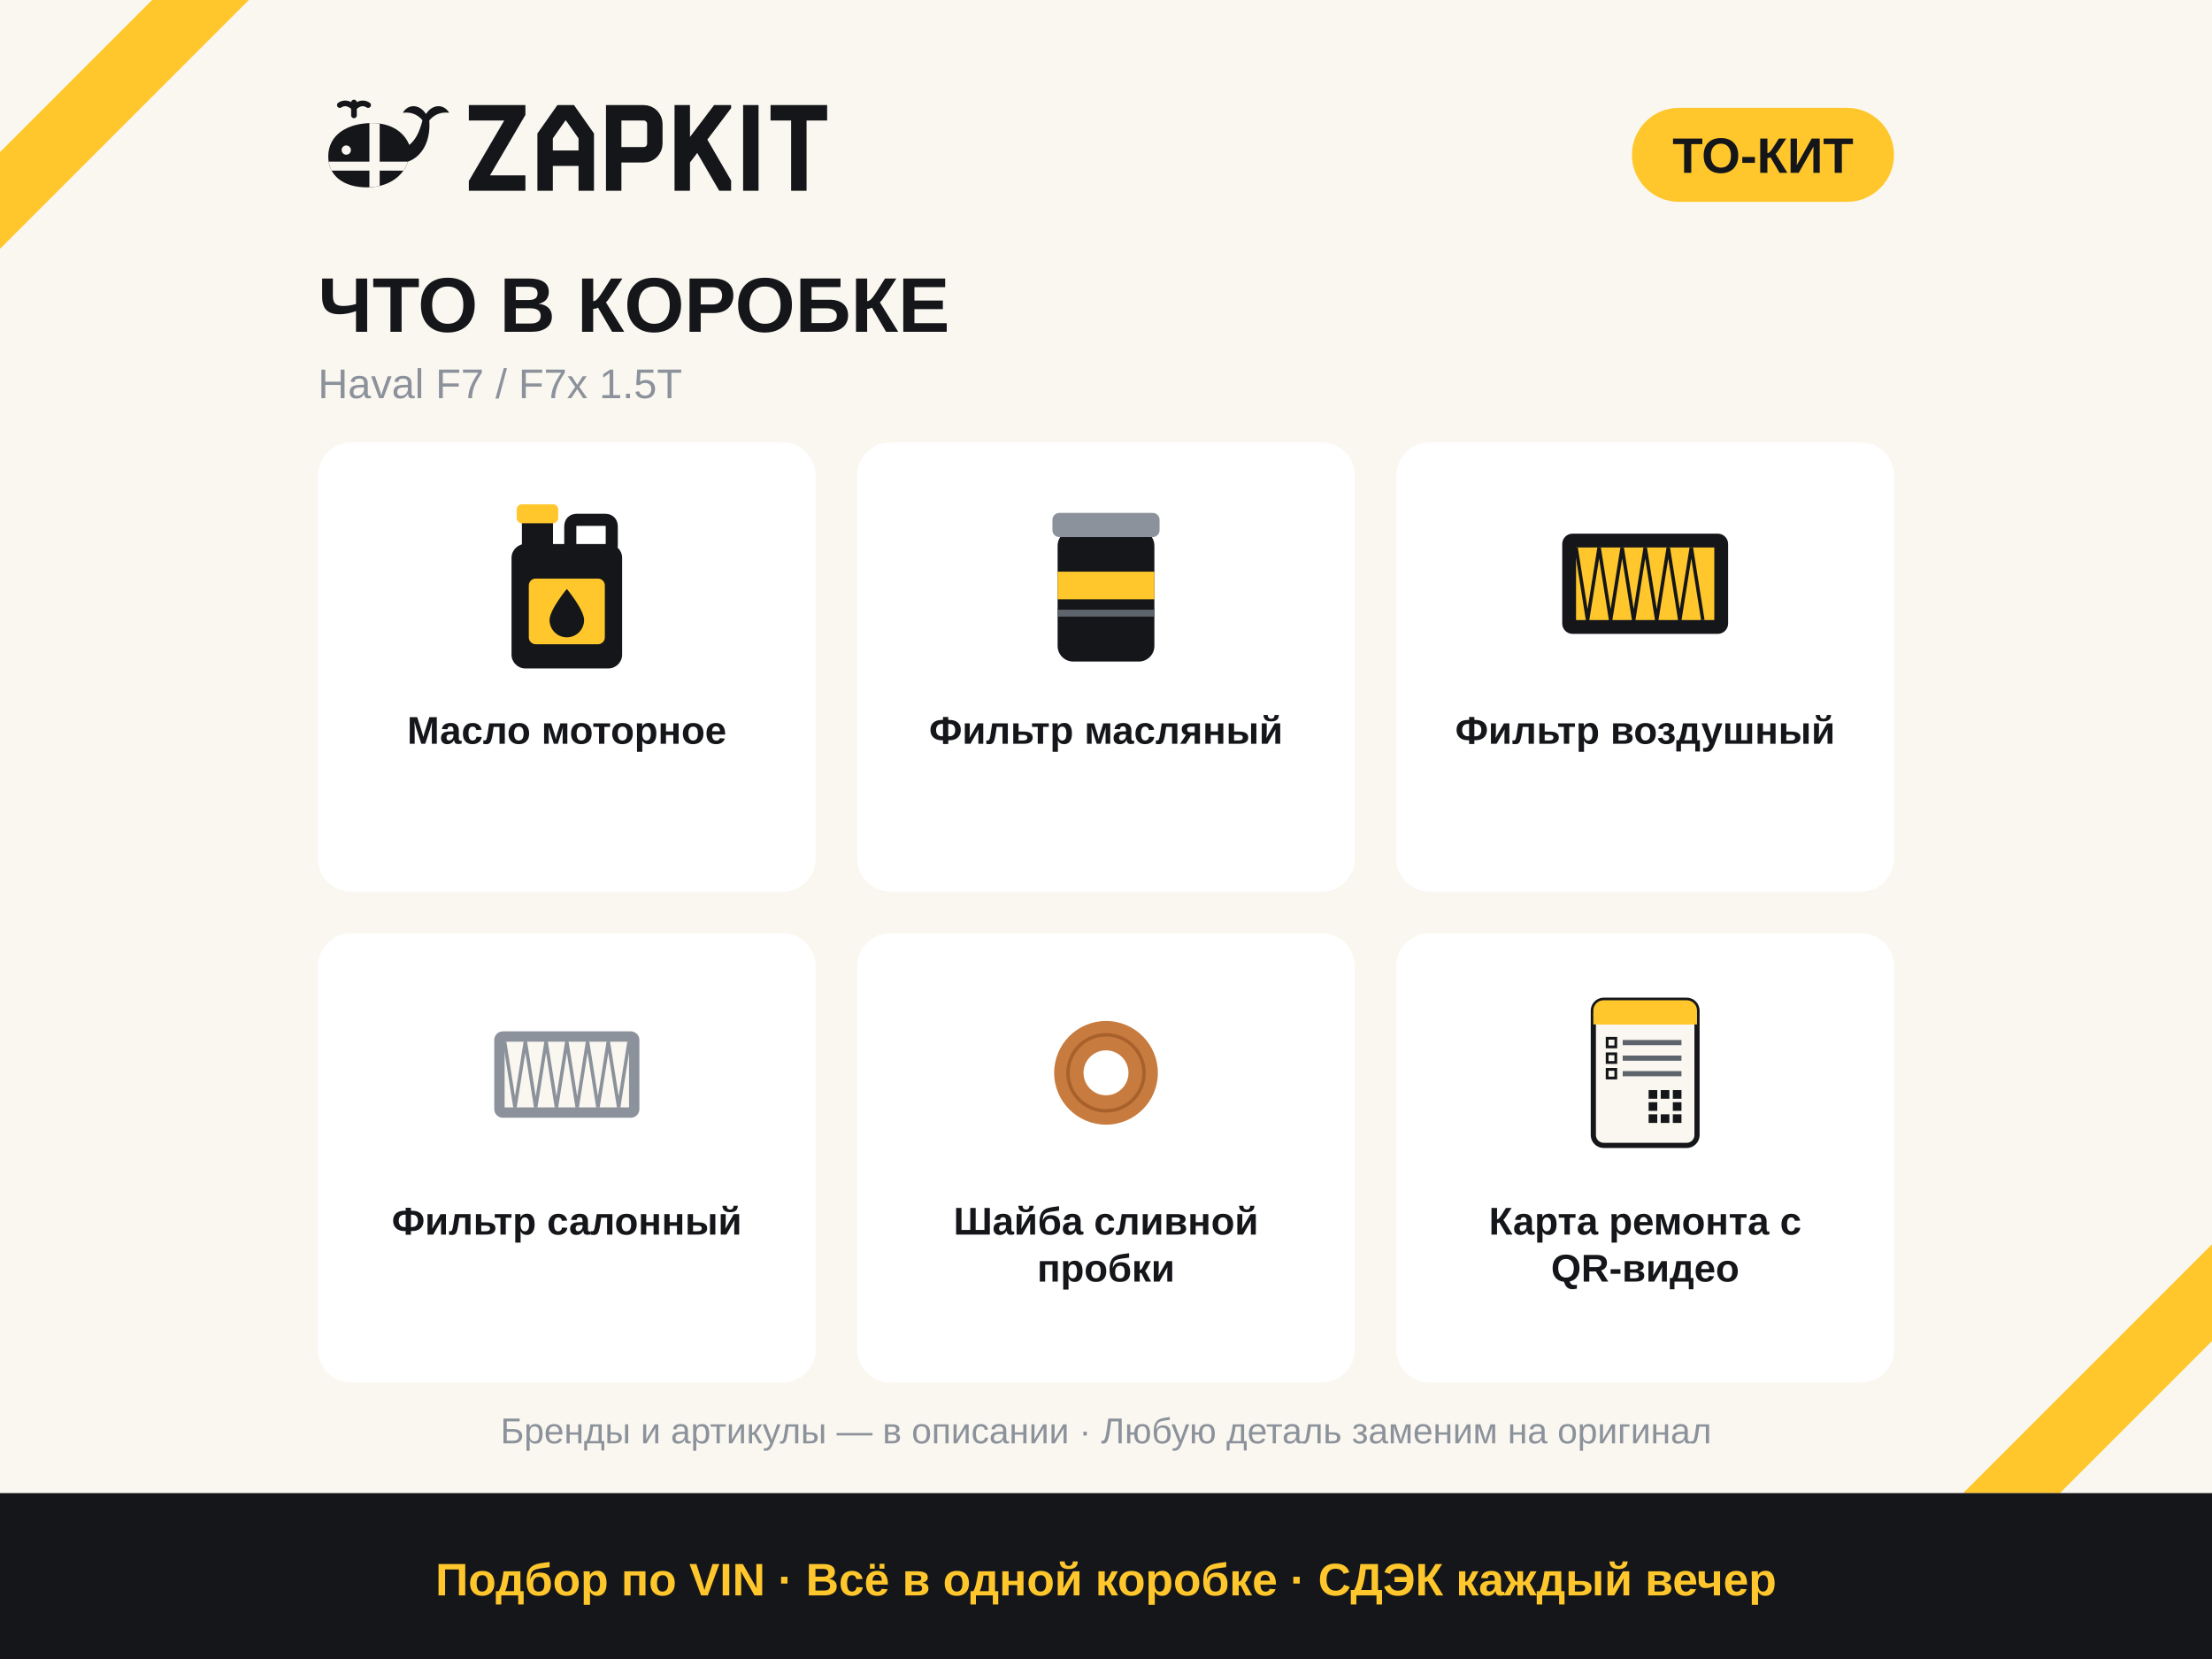
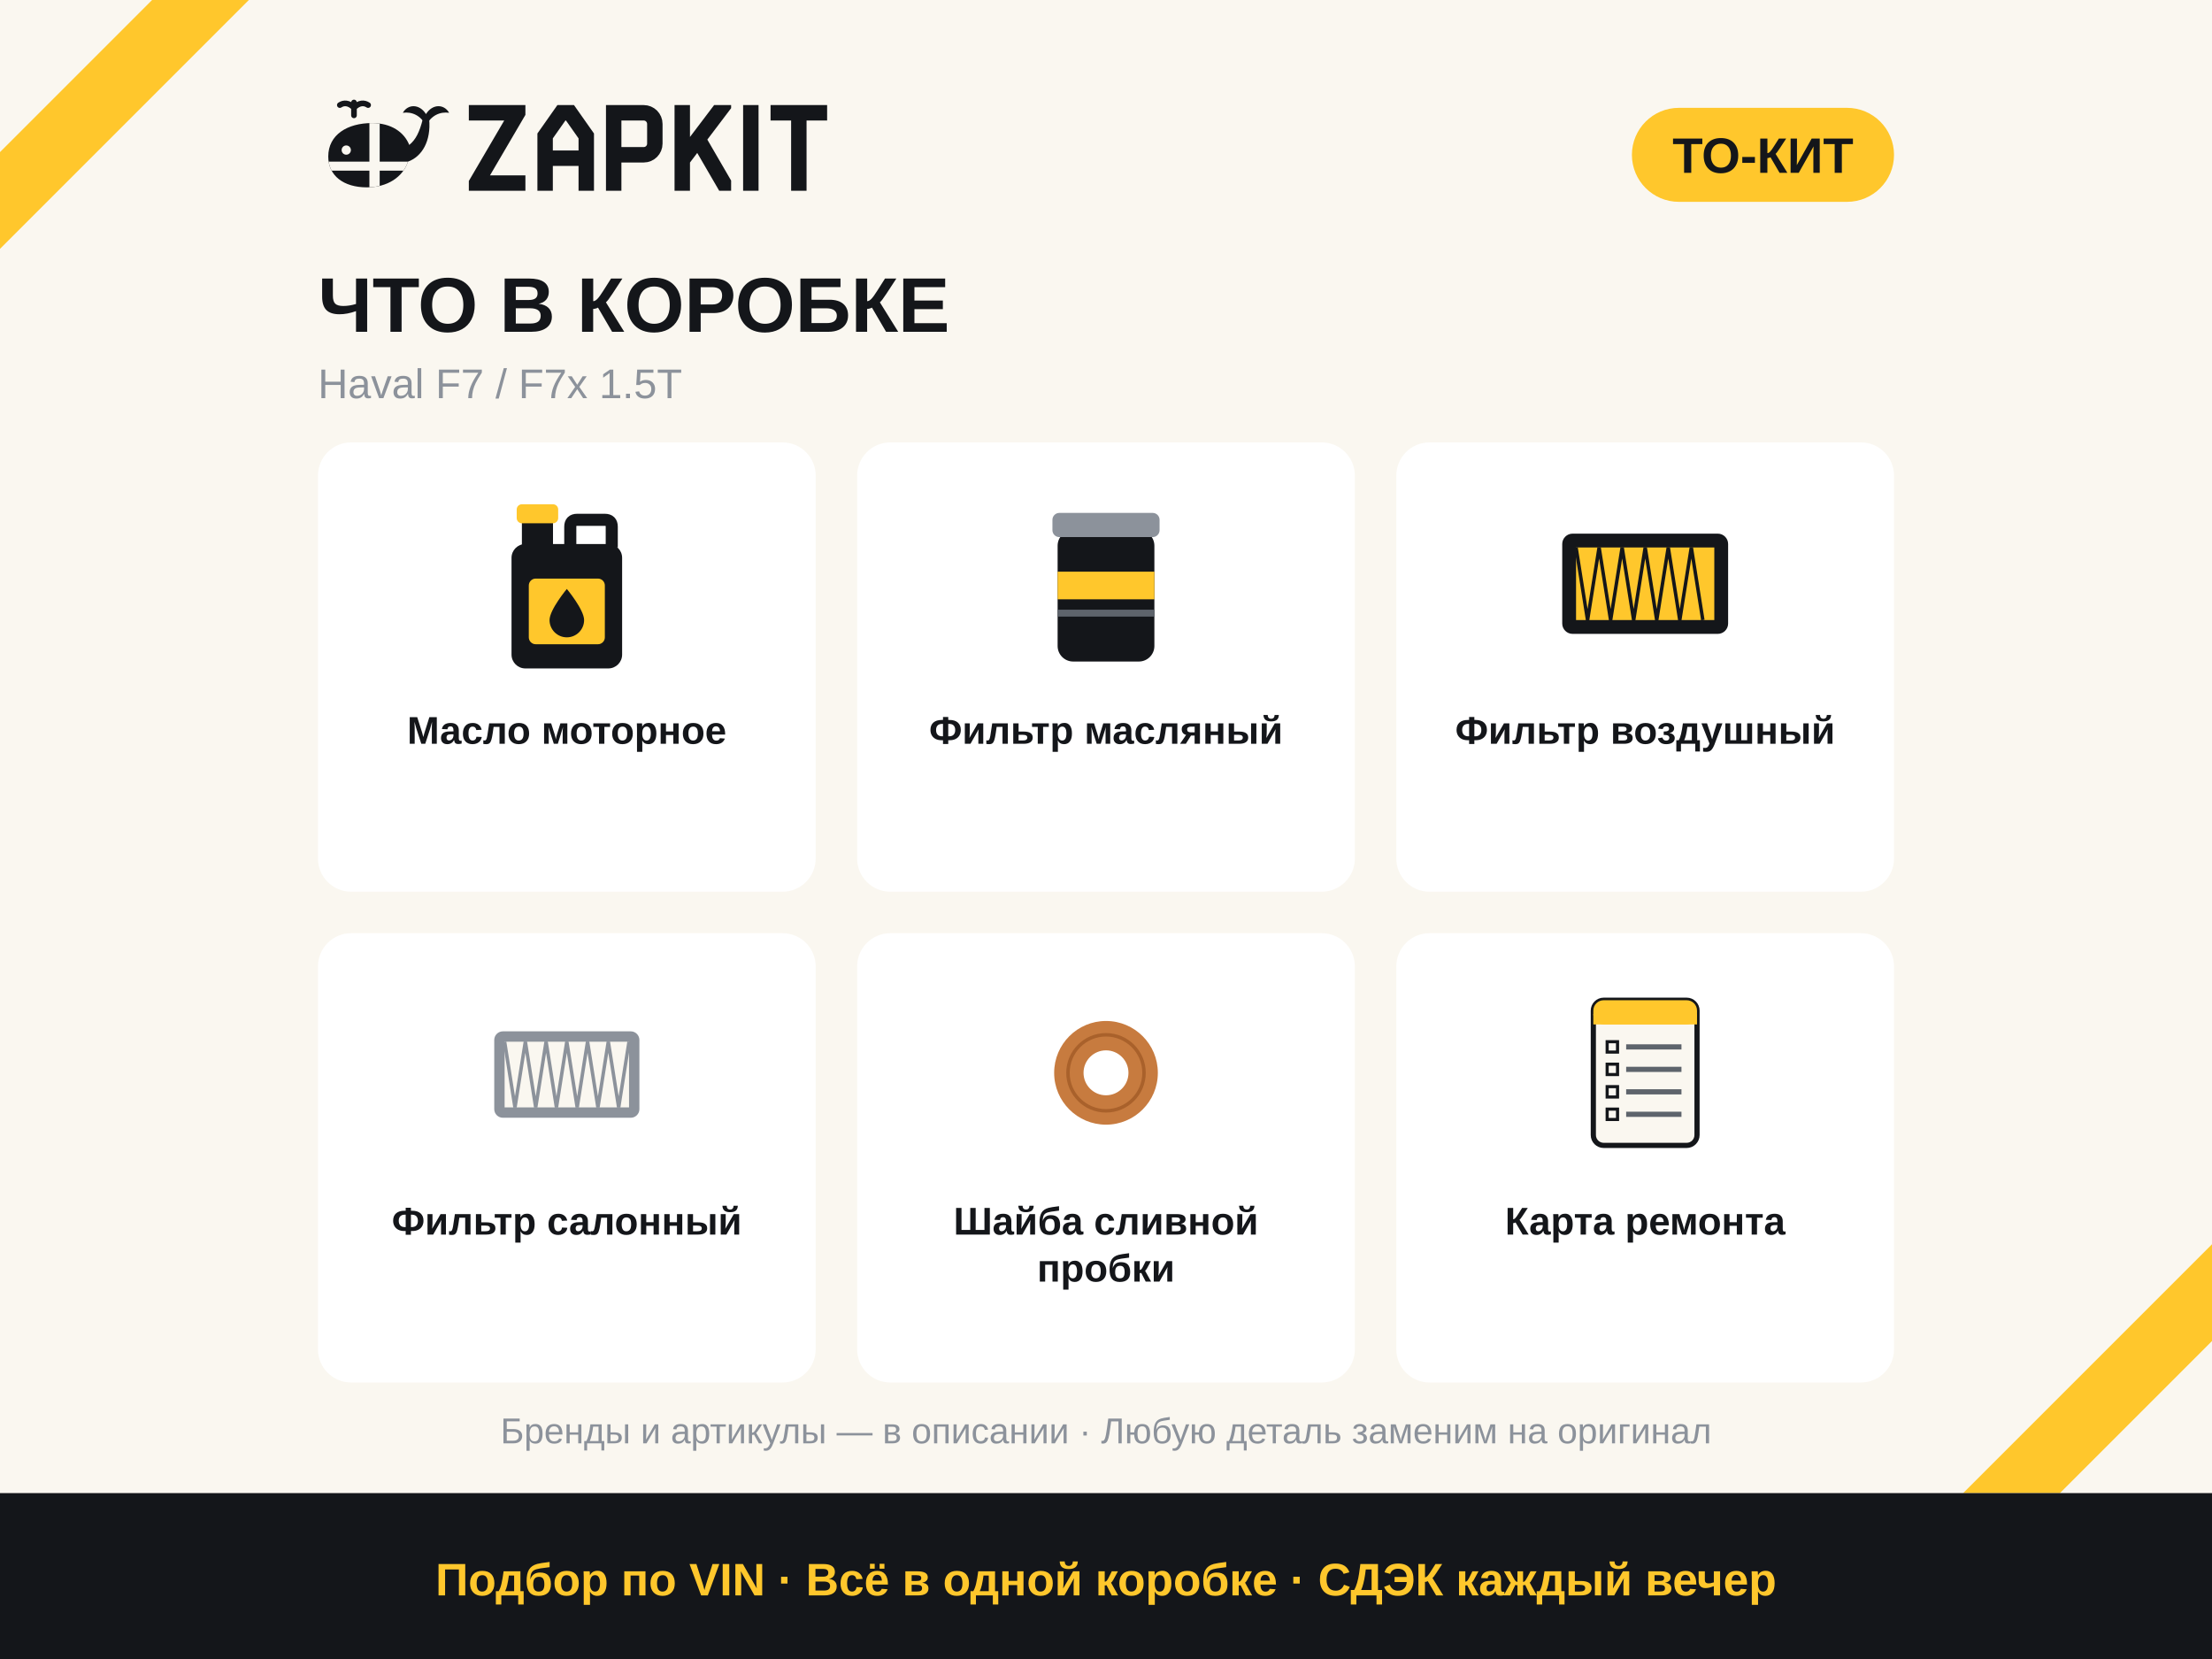
<svg xmlns="http://www.w3.org/2000/svg" viewBox="0 0 1600 1200" width="1600" height="1200" role="img" aria-label="Что в коробке: ТО-КИТ Haval F7 / F7x 1.5T">
  <rect width="1600" height="1200" fill="#FAF7F0" />
  <path d="M0,110 L110,0 H180 L0,180 Z" fill="#FFC72C" />
  <path d="M1600,900 L1420,1080 H1490 L1600,970 Z" fill="#FFC72C" />
  <g transform="translate(230 76) scale(0.62)">
    <g transform="translate(0 -30) scale(1.5)">
      <defs>
        <clipPath id="wb-i8h">
          <path d="M8,60 C8,43 23,34 42,34 C57,34 67,41 71,51 C76,47 79,41 81.5,31 L86.5,31 C88,48 81,60 70,64 C66,76 54,84 38,84 C20,84 8,75 8,60 Z" />
        </clipPath>
      </defs>
      <path fill="#14161A" d="M8,60 C8,43 23,34 42,34 C57,34 67,41 71,51 C76,47 79,41 81.5,31 L86.5,31 C88,48 81,60 70,64 C66,76 54,84 38,84 C20,84 8,75 8,60 Z" />
      <path fill="#14161A" d="M84,36 C80,28 73,25 66,26 C70,19 79,19 84,27 C89,19 98,19 102,26 C95,25 88,28 84,36 Z" />
      <g clip-path="url(#wb-i8h)" fill="#FAF7F0">
        <rect x="40" y="30" width="8" height="60" />
        <rect x="0" y="64" width="90" height="7" />
      </g>
      <circle cx="22" cy="55" r="3.6" fill="#FAF7F0" />
      <path d="M28,28 V18 M28,22 C24,18 20,18 17,20 M28,22 C32,18 36,18 39,20" fill="none" stroke="#14161A" stroke-width="4.4" stroke-linecap="round" />
    </g>
    <g transform="translate(176 0)">
      <defs>
        <clipPath id="c66-i8h">
          <rect width="66" height="100" />
        </clipPath>
        <clipPath id="c18-i8h">
          <rect width="18" height="100" />
        </clipPath>
      </defs>
      <g transform="translate(0 0)">
        <path clip-path="url(#c66-i8h)" d="M0,9 H57 L9,91 H66" fill="none" stroke="#14161A" stroke-width="18" stroke-linejoin="miter" stroke-miterlimit="10" />
      </g>
      <g transform="translate(80 0)">
        <path clip-path="url(#c66-i8h)" d="M9,100 V36 L28,9 H38 L57,36 V100 M9,62 H57" fill="none" stroke="#14161A" stroke-width="18" stroke-linejoin="miter" stroke-miterlimit="10" />
      </g>
      <g transform="translate(160 0)">
        <path clip-path="url(#c66-i8h)" d="M9,100 V9 H44 A13,13 0 0 1 57,22 V45 A13,13 0 0 1 44,58 H9" fill="none" stroke="#14161A" stroke-width="18" stroke-linejoin="miter" stroke-miterlimit="10" />
      </g>
      <g transform="translate(240 0)">
        <path clip-path="url(#c66-i8h)" d="M9,0 V100 M9,64 L62,-6 M30,44 L66,106" fill="none" stroke="#14161A" stroke-width="18" stroke-linejoin="miter" stroke-miterlimit="10" />
      </g>
      <g transform="translate(320 0)">
        <path clip-path="url(#c18-i8h)" d="M9,0 V100" fill="none" stroke="#14161A" stroke-width="18" stroke-linejoin="miter" stroke-miterlimit="10" />
      </g>
      <g transform="translate(352 0)">
        <path clip-path="url(#c66-i8h)" d="M0,9 H66 M33,9 V100" fill="none" stroke="#14161A" stroke-width="18" stroke-linejoin="miter" stroke-miterlimit="10" />
      </g>
    </g>
  </g>
  <rect x="1180.4" y="78" width="189.6" height="68" rx="34" fill="#FFC72C" />
  <text x="1275.2" y="125" font-family="'Liberation Sans', Arial, Helvetica, sans-serif" font-size="36" font-weight="700" fill="#14161A" text-anchor="middle">ТО-КИТ</text>
  <text x="230" y="240" font-family="'Liberation Sans', Arial, Helvetica, sans-serif" font-size="56" font-weight="700" fill="#14161A" text-anchor="start">ЧТО В КОРОБКЕ</text>
  <text x="230" y="288" font-family="'Liberation Sans', Arial, Helvetica, sans-serif" font-size="30" font-weight="400" fill="#8C929B" text-anchor="start">Haval F7 / F7x 1.5T</text>
  <rect x="230.0" y="320.0" width="360.0" height="325.0" rx="24" fill="#FFFFFF" />
  <g transform="translate(335.0 346.0) scale(1.25)">
    <rect x="28" y="38" width="64" height="72" rx="8" fill="#14161A" />
    <rect x="34" y="24" width="18" height="16" fill="#14161A" />
    <rect x="31" y="15" width="24" height="11" rx="3" fill="#FFC72C" />
    <path d="M62,40 V28 Q62,24 66,24 H82 Q86,24 86,28 V40" fill="none" stroke="#14161A" stroke-width="7" />
    <rect x="38" y="58" width="44" height="38" rx="4" fill="#FFC72C" />
    <path d="M60,64 C60,64 50,76 50,82 A10,10 0 0 0 70,82 C70,76 60,64 60,64 Z" fill="#14161A" />
  </g>
  <text x="410.0" y="538.0" font-family="'Liberation Sans', Arial, Helvetica, sans-serif" font-size="28" font-weight="700" fill="#14161A" text-anchor="middle">Масло моторное</text>
  <rect x="620.0" y="320.0" width="360.0" height="325.0" rx="24" fill="#FFFFFF" />
  <g transform="translate(725.0 346.0) scale(1.25)">
    <rect x="32" y="30" width="56" height="76" rx="9" fill="#14161A" />
    <rect x="29" y="20" width="62" height="14" rx="4" fill="#8C929B" />
    <rect x="32" y="54" width="56" height="16" fill="#FFC72C" />
    <rect x="32" y="76" width="56" height="4" fill="#5E646C" />
  </g>
  <text x="800.0" y="538.0" font-family="'Liberation Sans', Arial, Helvetica, sans-serif" font-size="28" font-weight="700" fill="#14161A" text-anchor="middle">Фильтр масляный</text>
  <rect x="1010.0" y="320.0" width="360.0" height="325.0" rx="24" fill="#FFFFFF" />
  <g transform="translate(1115.0 346.0) scale(1.25)">
    <rect x="12" y="32" width="96" height="58" rx="6" fill="#14161A" />
    <rect x="20" y="40" width="80" height="42" fill="#FFC72C" />
    <polyline points="20,40 26.67,82 33.34,40 40.01,82 46.68,40 53.35,82 60.02,40 66.69,82 73.36,40 80.03,82 86.7,40 93.37,82" fill="none" stroke="#14161A" stroke-width="2" />
  </g>
  <text x="1190.0" y="538.0" font-family="'Liberation Sans', Arial, Helvetica, sans-serif" font-size="28" font-weight="700" fill="#14161A" text-anchor="middle">Фильтр воздушный</text>
  <rect x="230.0" y="675.0" width="360.0" height="325.0" rx="24" fill="#FFFFFF" />
  <g transform="translate(335.0 701.0) scale(1.25)">
    <rect x="18" y="36" width="84" height="50" rx="5" fill="#8C929B" />
    <rect x="24" y="42" width="72" height="38" fill="#FAF7F0" />
    <polyline points="24,42 30,80 36,42 42,80 48,42 54,80 60,42 66,80 72,42 78,80 84,42 90,80 96,42" fill="none" stroke="#8C929B" stroke-width="2" />
  </g>
  <text x="410.0" y="893.0" font-family="'Liberation Sans', Arial, Helvetica, sans-serif" font-size="28" font-weight="700" fill="#14161A" text-anchor="middle">Фильтр салонный</text>
  <rect x="620.0" y="675.0" width="360.0" height="325.0" rx="24" fill="#FFFFFF" />
  <g transform="translate(725.0 701.0) scale(1.25)">
    <path fill="#C77B3F" fill-rule="evenodd" d="M30,60 a30,30 0 1 0 60,0 a30,30 0 1 0 -60,0 Z M47,60 a13,13 0 1 0 26,0 a13,13 0 1 0 -26,0 Z" />
    <circle cx="60" cy="60" r="22" fill="none" stroke="#A9612B" stroke-width="2" />
  </g>
  <text x="800.0" y="893.0" font-family="'Liberation Sans', Arial, Helvetica, sans-serif" font-size="28" font-weight="700" fill="#14161A" text-anchor="middle">Шайба сливной</text>
  <text x="800.0" y="927.0" font-family="'Liberation Sans', Arial, Helvetica, sans-serif" font-size="28" font-weight="700" fill="#14161A" text-anchor="middle">пробки</text>
  <rect x="1010.0" y="675.0" width="360.0" height="325.0" rx="24" fill="#FFFFFF" />
  <g transform="translate(1115.0 701.0) scale(1.25)">
    <rect x="30" y="18" width="60" height="84" rx="6" fill="#FAF7F0" stroke="#14161A" stroke-width="3" />
    <rect x="30" y="18" width="60" height="14" rx="6" fill="#FFC72C" />
    <rect x="30" y="26" width="60" height="6" fill="#FFC72C" />
-     <rect x="38" y="40" width="5" height="5" fill="none" stroke="#14161A" stroke-width="1.6" />
-     <rect x="47" y="41" width="34" height="3" fill="#5E646C" />
-     <rect x="38" y="49" width="5" height="5" fill="none" stroke="#14161A" stroke-width="1.6" />
-     <rect x="47" y="50" width="34" height="3" fill="#5E646C" />
-     <rect x="38" y="58" width="5" height="5" fill="none" stroke="#14161A" stroke-width="1.6" />
-     <rect x="47" y="59" width="34" height="3" fill="#5E646C" />
-     <rect x="62" y="70" width="5" height="5" fill="#14161A" />
-     <rect x="69" y="70" width="5" height="5" fill="#14161A" />
-     <rect x="76" y="70" width="5" height="5" fill="#14161A" />
-     <rect x="62" y="77" width="5" height="5" fill="#14161A" />
-     <rect x="76" y="77" width="5" height="5" fill="#14161A" />
-     <rect x="62" y="84" width="5" height="5" fill="#14161A" />
-     <rect x="69" y="84" width="5" height="5" fill="#14161A" />
-     <rect x="76" y="84" width="5" height="5" fill="#14161A" />
+     <rect x="38" y="42" width="6" height="6" fill="none" stroke="#14161A" stroke-width="1.8" />
+     <rect x="49" y="43.5" width="32" height="3" fill="#5E646C" />
+     <rect x="38" y="55" width="6" height="6" fill="none" stroke="#14161A" stroke-width="1.8" />
+     <rect x="49" y="56.5" width="32" height="3" fill="#5E646C" />
+     <rect x="38" y="68" width="6" height="6" fill="none" stroke="#14161A" stroke-width="1.8" />
+     <rect x="49" y="69.5" width="32" height="3" fill="#5E646C" />
+     <rect x="38" y="81" width="6" height="6" fill="none" stroke="#14161A" stroke-width="1.8" />
+     <rect x="49" y="82.5" width="32" height="3" fill="#5E646C" />
  </g>
-   <text x="1190.0" y="893.0" font-family="'Liberation Sans', Arial, Helvetica, sans-serif" font-size="28" font-weight="700" fill="#14161A" text-anchor="middle">Карта ремонта с</text>
-   <text x="1190.0" y="927.0" font-family="'Liberation Sans', Arial, Helvetica, sans-serif" font-size="28" font-weight="700" fill="#14161A" text-anchor="middle">QR-видео</text>
+   <text x="1190.0" y="893.0" font-family="'Liberation Sans', Arial, Helvetica, sans-serif" font-size="28" font-weight="700" fill="#14161A" text-anchor="middle">Карта ремонта</text>
  <text x="800.0" y="1044" font-family="'Liberation Sans', Arial, Helvetica, sans-serif" font-size="26" font-weight="400" fill="#8C929B" text-anchor="middle">Бренды и артикулы — в описании · Любую деталь заменим на оригинал</text>
  <rect y="1080" width="1600" height="120" fill="#14161A" />
  <text x="800.0" y="1154" font-family="'Liberation Sans', Arial, Helvetica, sans-serif" font-size="33" font-weight="700" fill="#FFC72C" text-anchor="middle">Подбор по VIN · Всё в одной коробке · СДЭК каждый вечер</text>
</svg>
